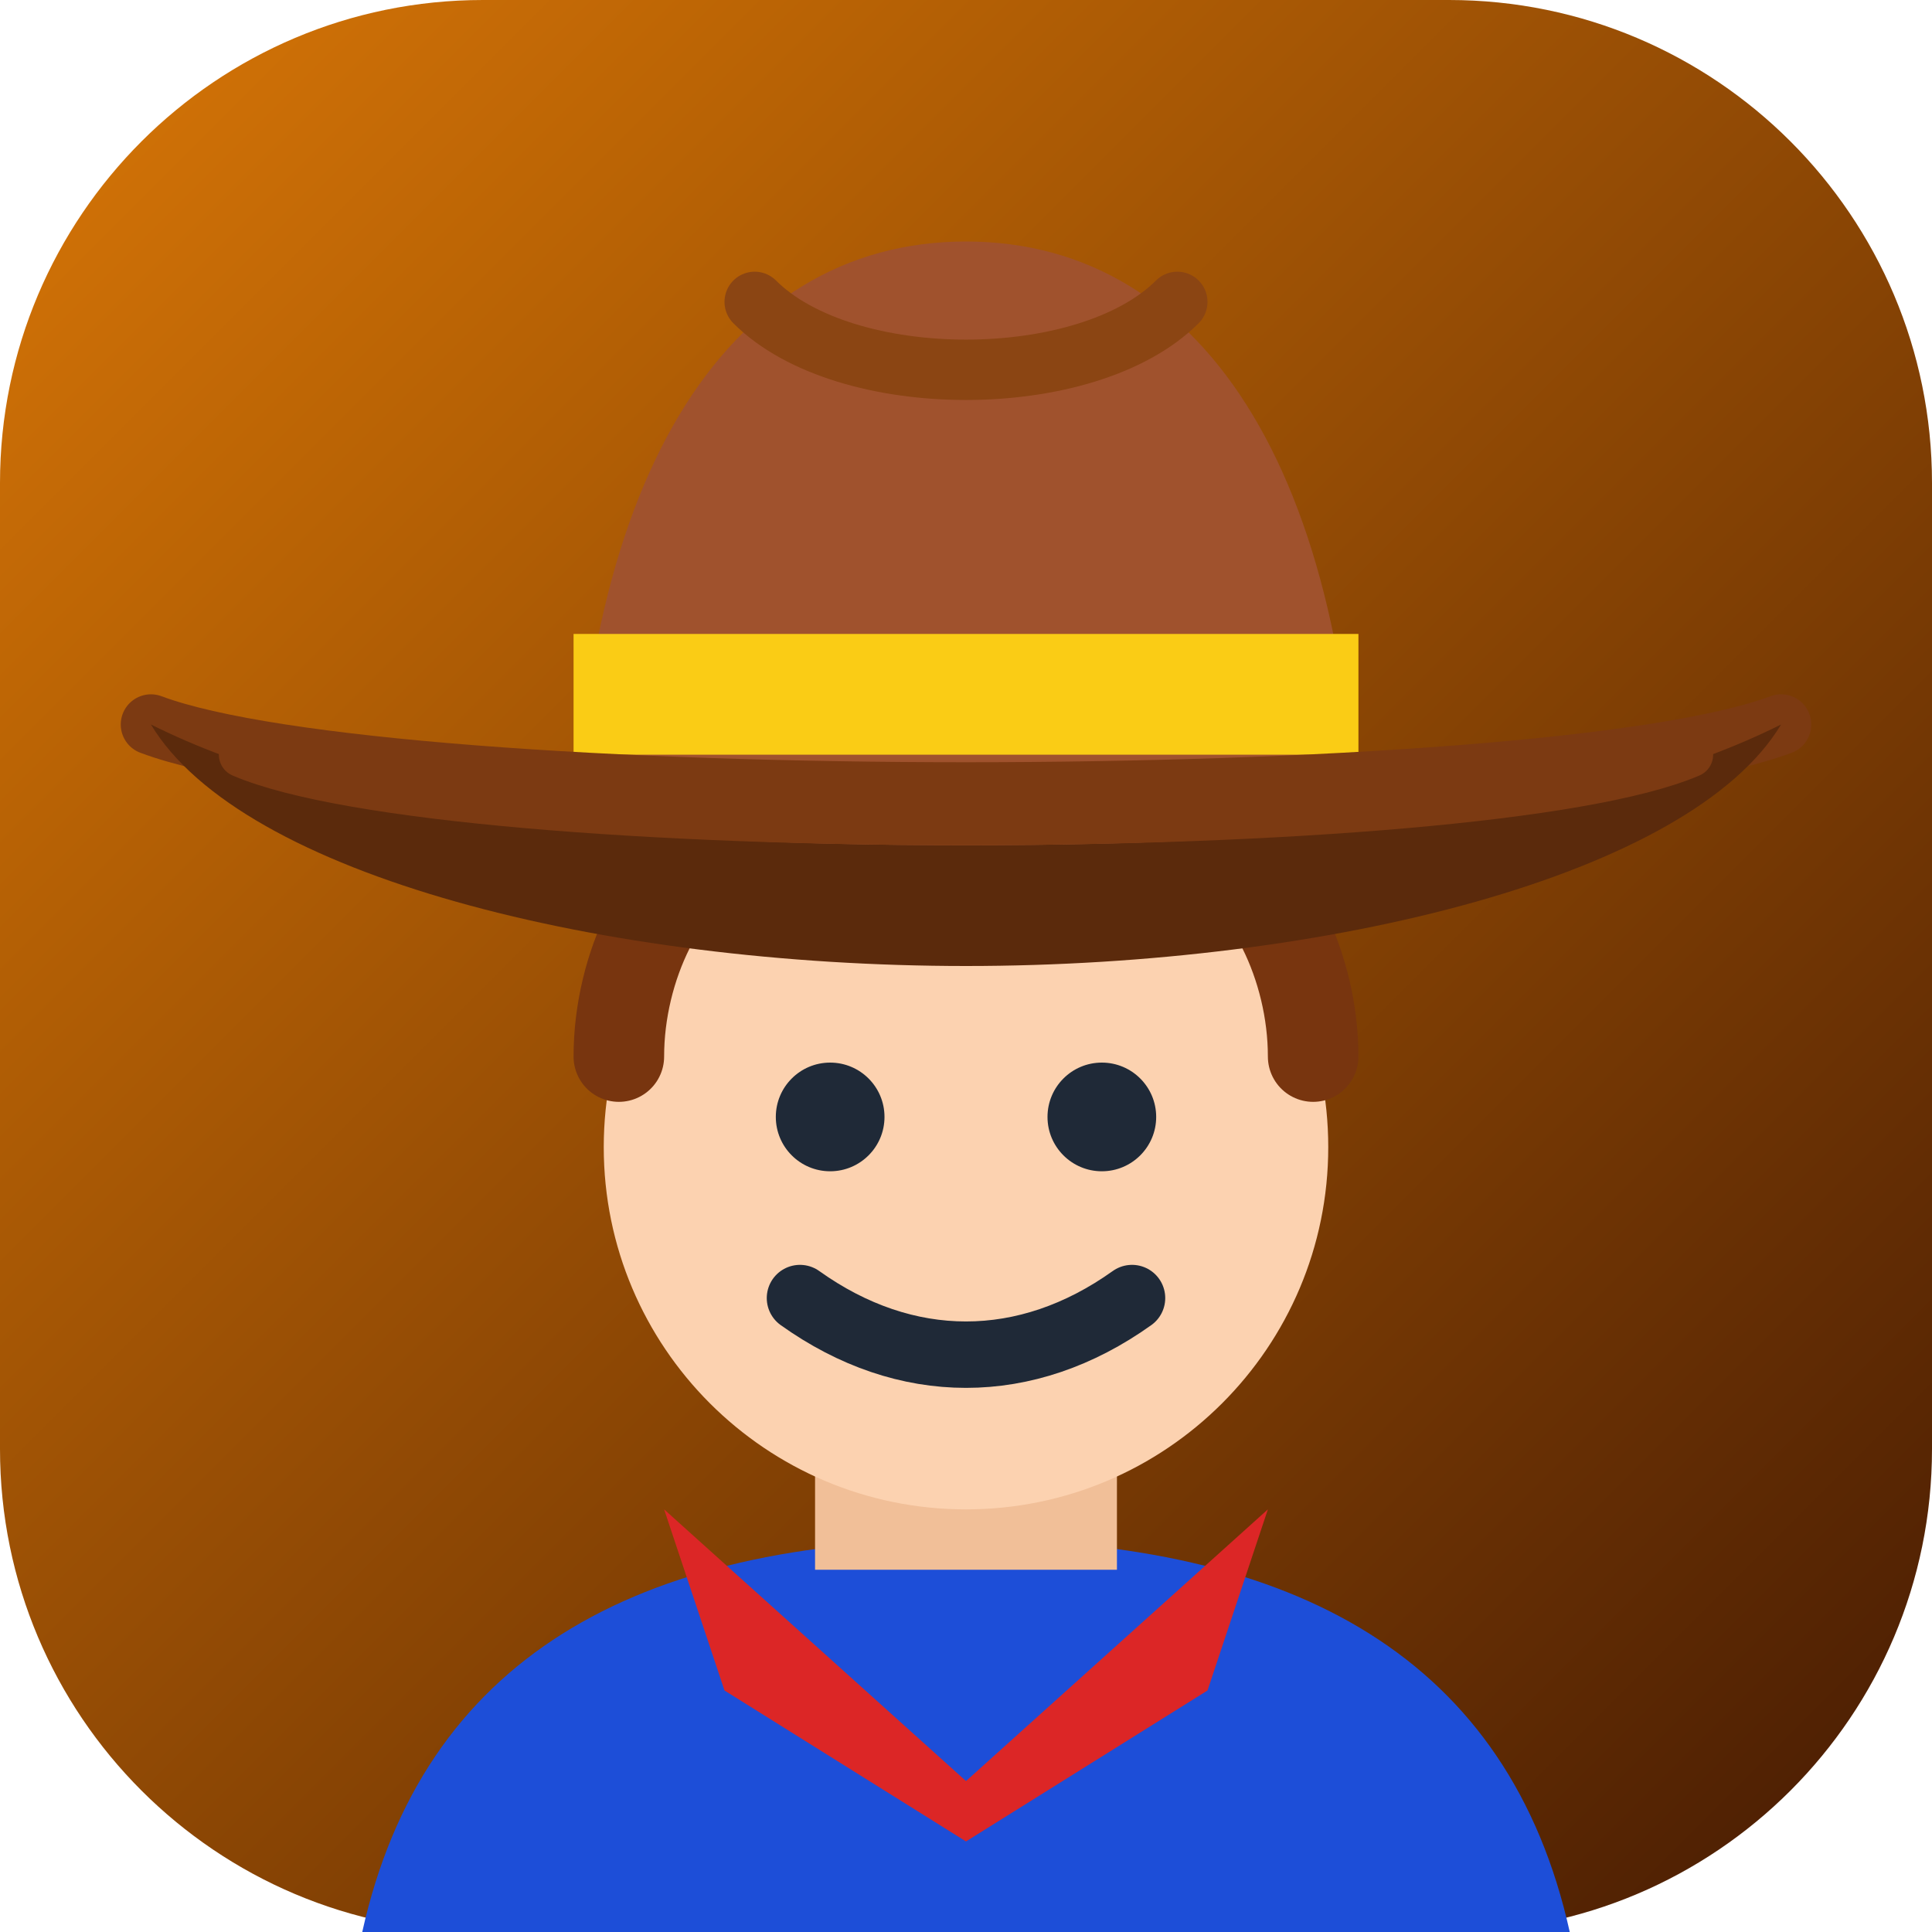
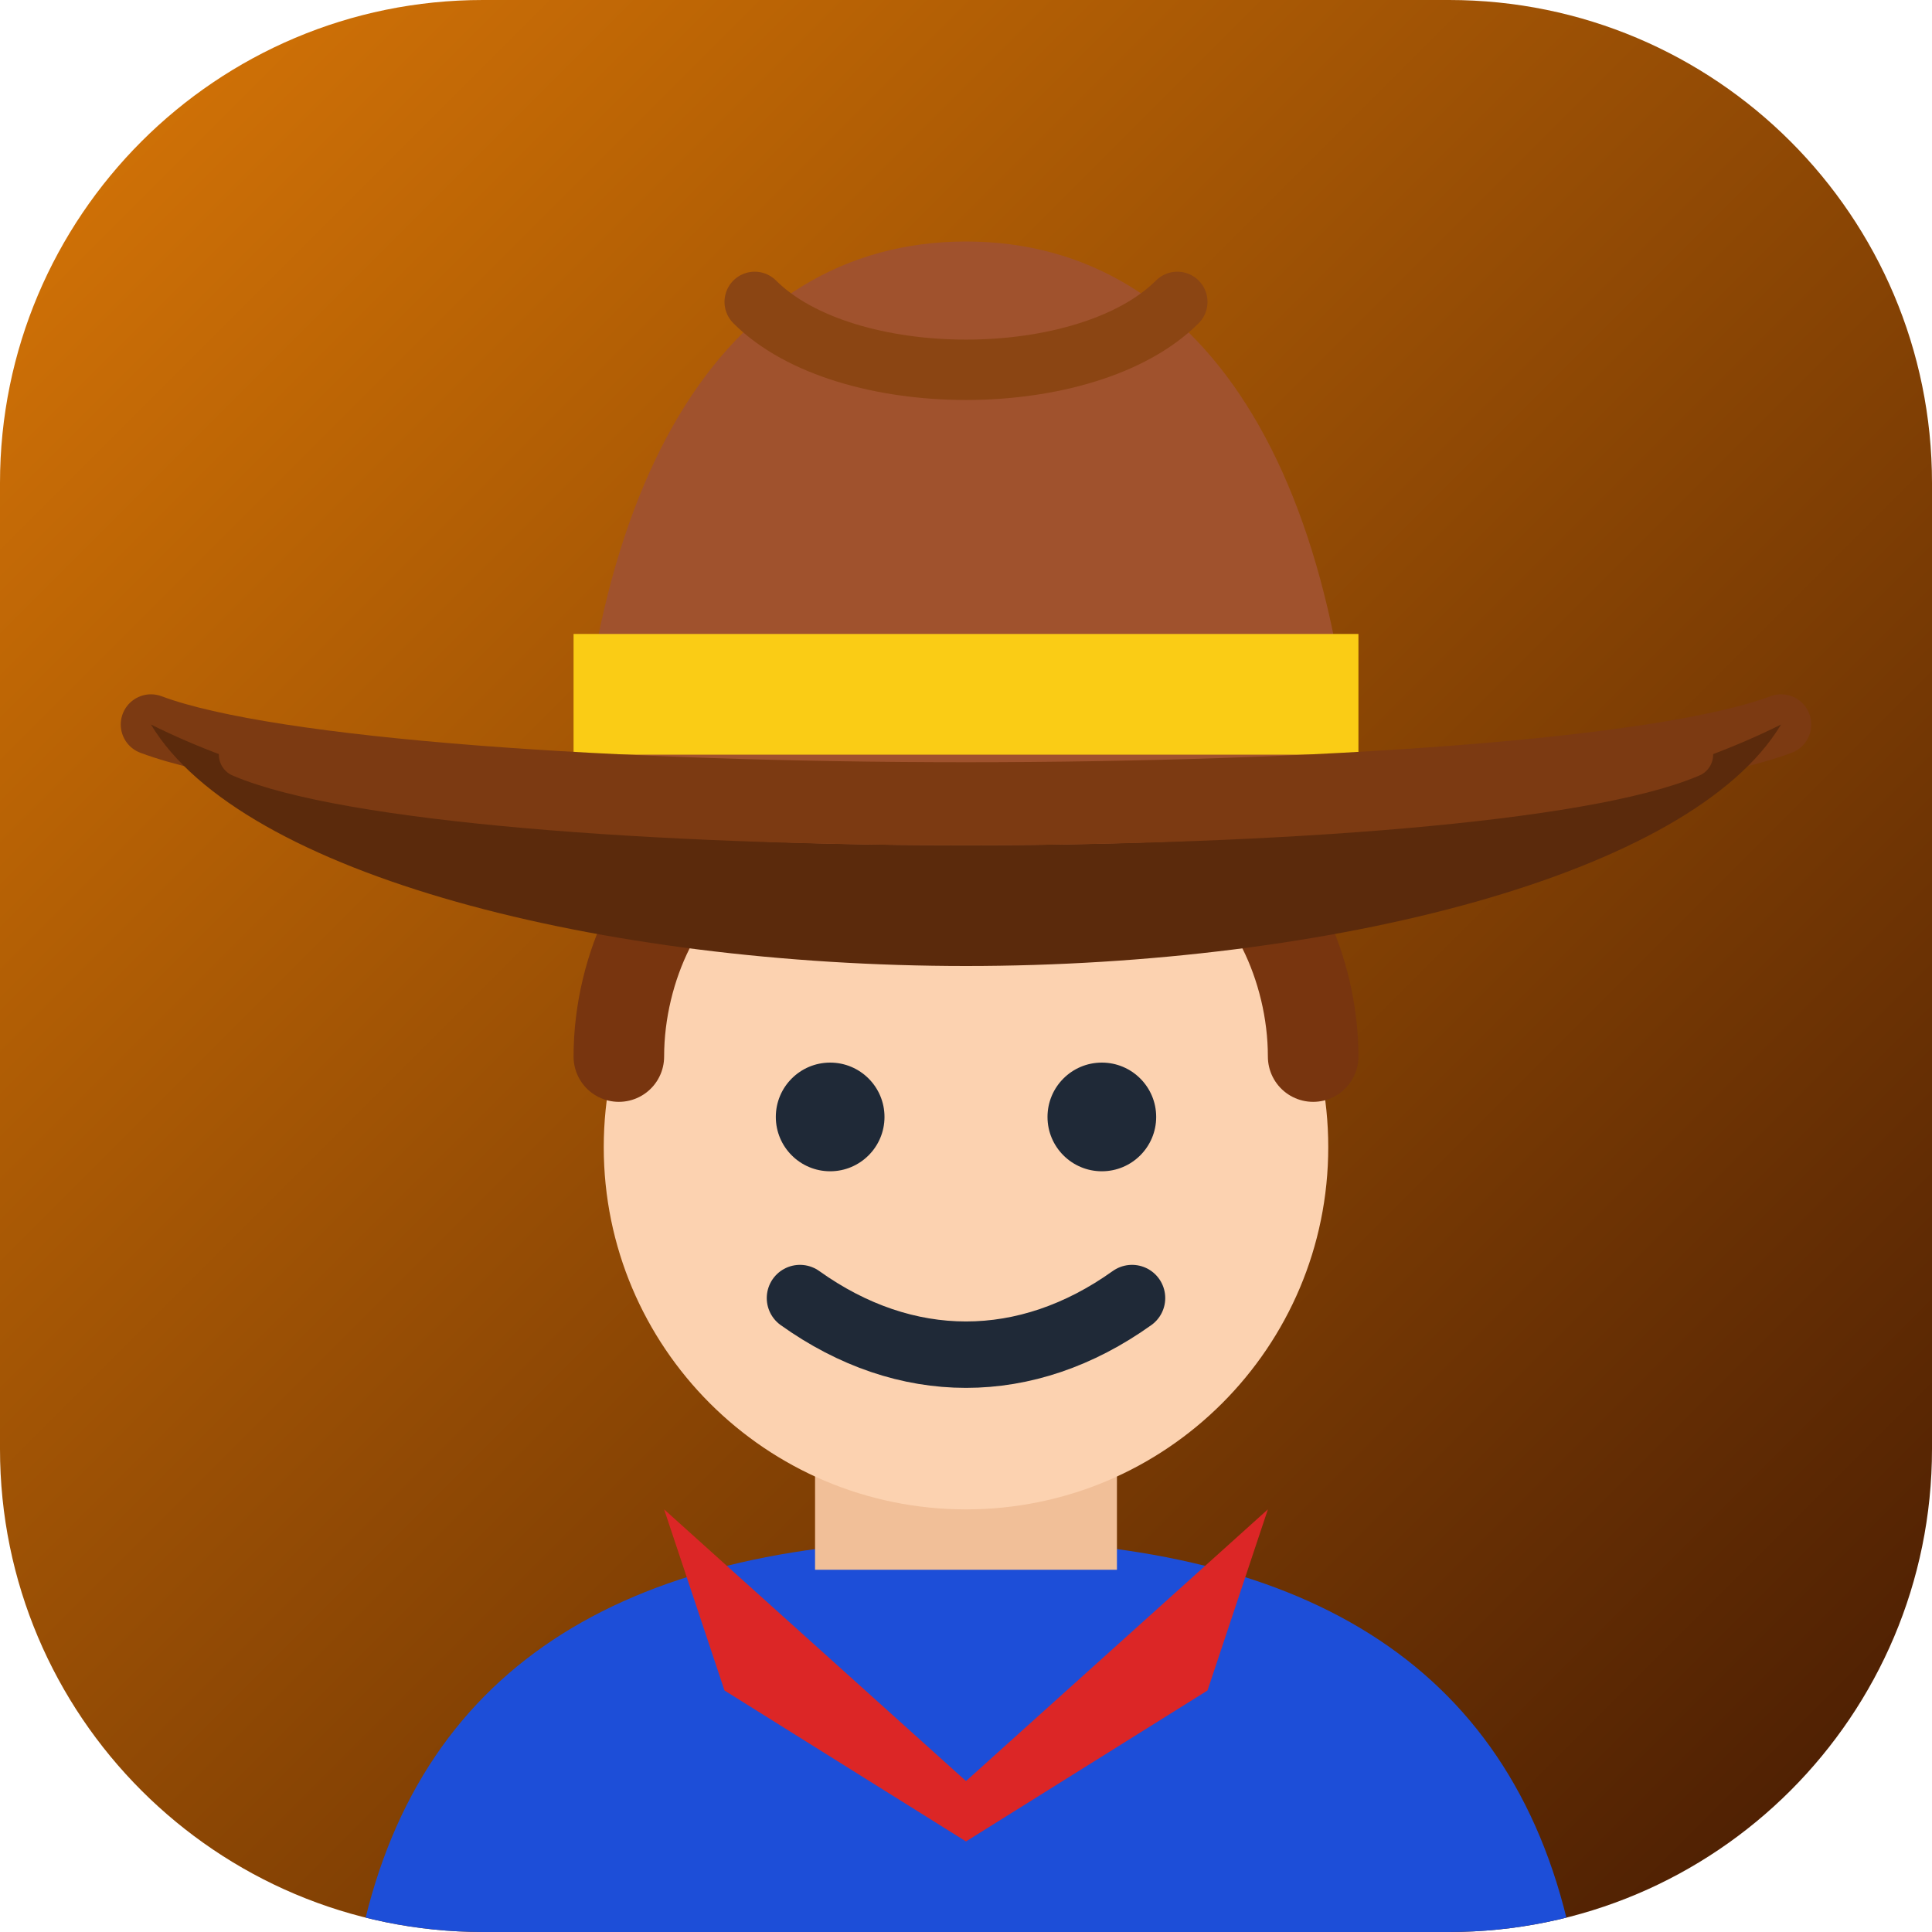
<svg xmlns="http://www.w3.org/2000/svg" viewBox="0 0 64 64" role="img" aria-label="Vaquero">
  <defs>
    <linearGradient id="bg" x1="0" y1="0" x2="1" y2="1">
      <stop offset="0" stop-color="#d97706" />
      <stop offset="1" stop-color="#451a03" />
    </linearGradient>
+     <clipPath id="frame">
+       <rect width="64" height="64" rx="16" />
+     </clipPath>
  </defs>
  <rect width="64" height="64" rx="16" fill="url(#bg)" />
-   <path d="M12 64c2-9 9-13 20-13s18 4 20 13z" fill="#1d4ed8" />
-   <path d="M27 46v6h10v-6" fill="#f1bf98" />
-   <path d="M22 50l10 9 10-9-2 6-8 5-8-5z" fill="#dc2626" />
-   <circle cx="32" cy="38" r="12" fill="#fcd2b0" />
-   <path d="M20.5 35c0-3 1.5-6 3.5-7M43.5 35c0-3-1.5-6-3.5-7" stroke="#78350f" stroke-width="3" fill="none" stroke-linecap="round" />
-   <circle cx="27.5" cy="37" r="1.8" fill="#1f2937" />
-   <circle cx="36.5" cy="37" r="1.8" fill="#1f2937" />
-   <path d="M26.5 43c3.5 2.5 7.5 2.5 11 0" stroke="#1f2937" stroke-width="2.2" fill="none" stroke-linecap="round" />
-   <g transform="translate(0 -4)">
-     <path d="M19 34c0-14 5-22 13-22s13 8 13 22z" fill="#a0522d" />
-     <path d="M25 14c3 3 11 3 14 0" stroke="#8b4513" stroke-width="2" fill="none" stroke-linecap="round" />
-     <path d="M19 25h26v4H19z" fill="#facc15" />
-     <path d="M5 28c8 3 46 3 54 0" stroke="#7c3a12" stroke-width="2" fill="none" stroke-linecap="round" />
-     <path d="M5 28c3 5 15 8 27 8s24-3 27-8c-6 3-15 4-27 4S11 31 5 28z" fill="#5b2a0c" />
-     <path d="M8 29c7 3 41 3 48 0" stroke="#7c3a12" stroke-width="1.5" fill="none" stroke-linecap="round" />
+   <g clip-path="url(#frame)">
+     <path d="M12 64c2-9 9-13 20-13s18 4 20 13z" fill="#1d4ed8" />
+     <path d="M27 46v6h10v-6" fill="#f1bf98" />
+     <path d="M22 50l10 9 10-9-2 6-8 5-8-5z" fill="#dc2626" />
+     <circle cx="32" cy="38" r="12" fill="#fcd2b0" />
+     <path d="M20.5 35c0-3 1.5-6 3.5-7M43.5 35c0-3-1.5-6-3.5-7" stroke="#78350f" stroke-width="3" fill="none" stroke-linecap="round" />
+     <circle cx="27.5" cy="37" r="1.8" fill="#1f2937" />
+     <circle cx="36.5" cy="37" r="1.8" fill="#1f2937" />
+     <path d="M26.5 43c3.5 2.5 7.5 2.5 11 0" stroke="#1f2937" stroke-width="2.2" fill="none" stroke-linecap="round" />
+     <g transform="translate(0 -4)">
+       <path d="M19 34c0-14 5-22 13-22s13 8 13 22z" fill="#a0522d" />
+       <path d="M25 14c3 3 11 3 14 0" stroke="#8b4513" stroke-width="2" fill="none" stroke-linecap="round" />
+       <path d="M19 25h26v4H19z" fill="#facc15" />
+       <path d="M5 28c8 3 46 3 54 0" stroke="#7c3a12" stroke-width="2" fill="none" stroke-linecap="round" />
+       <path d="M5 28c3 5 15 8 27 8s24-3 27-8c-6 3-15 4-27 4S11 31 5 28z" fill="#5b2a0c" />
+       <path d="M8 29c7 3 41 3 48 0" stroke="#7c3a12" stroke-width="1.5" fill="none" stroke-linecap="round" />
+     </g>
  </g>
</svg>
